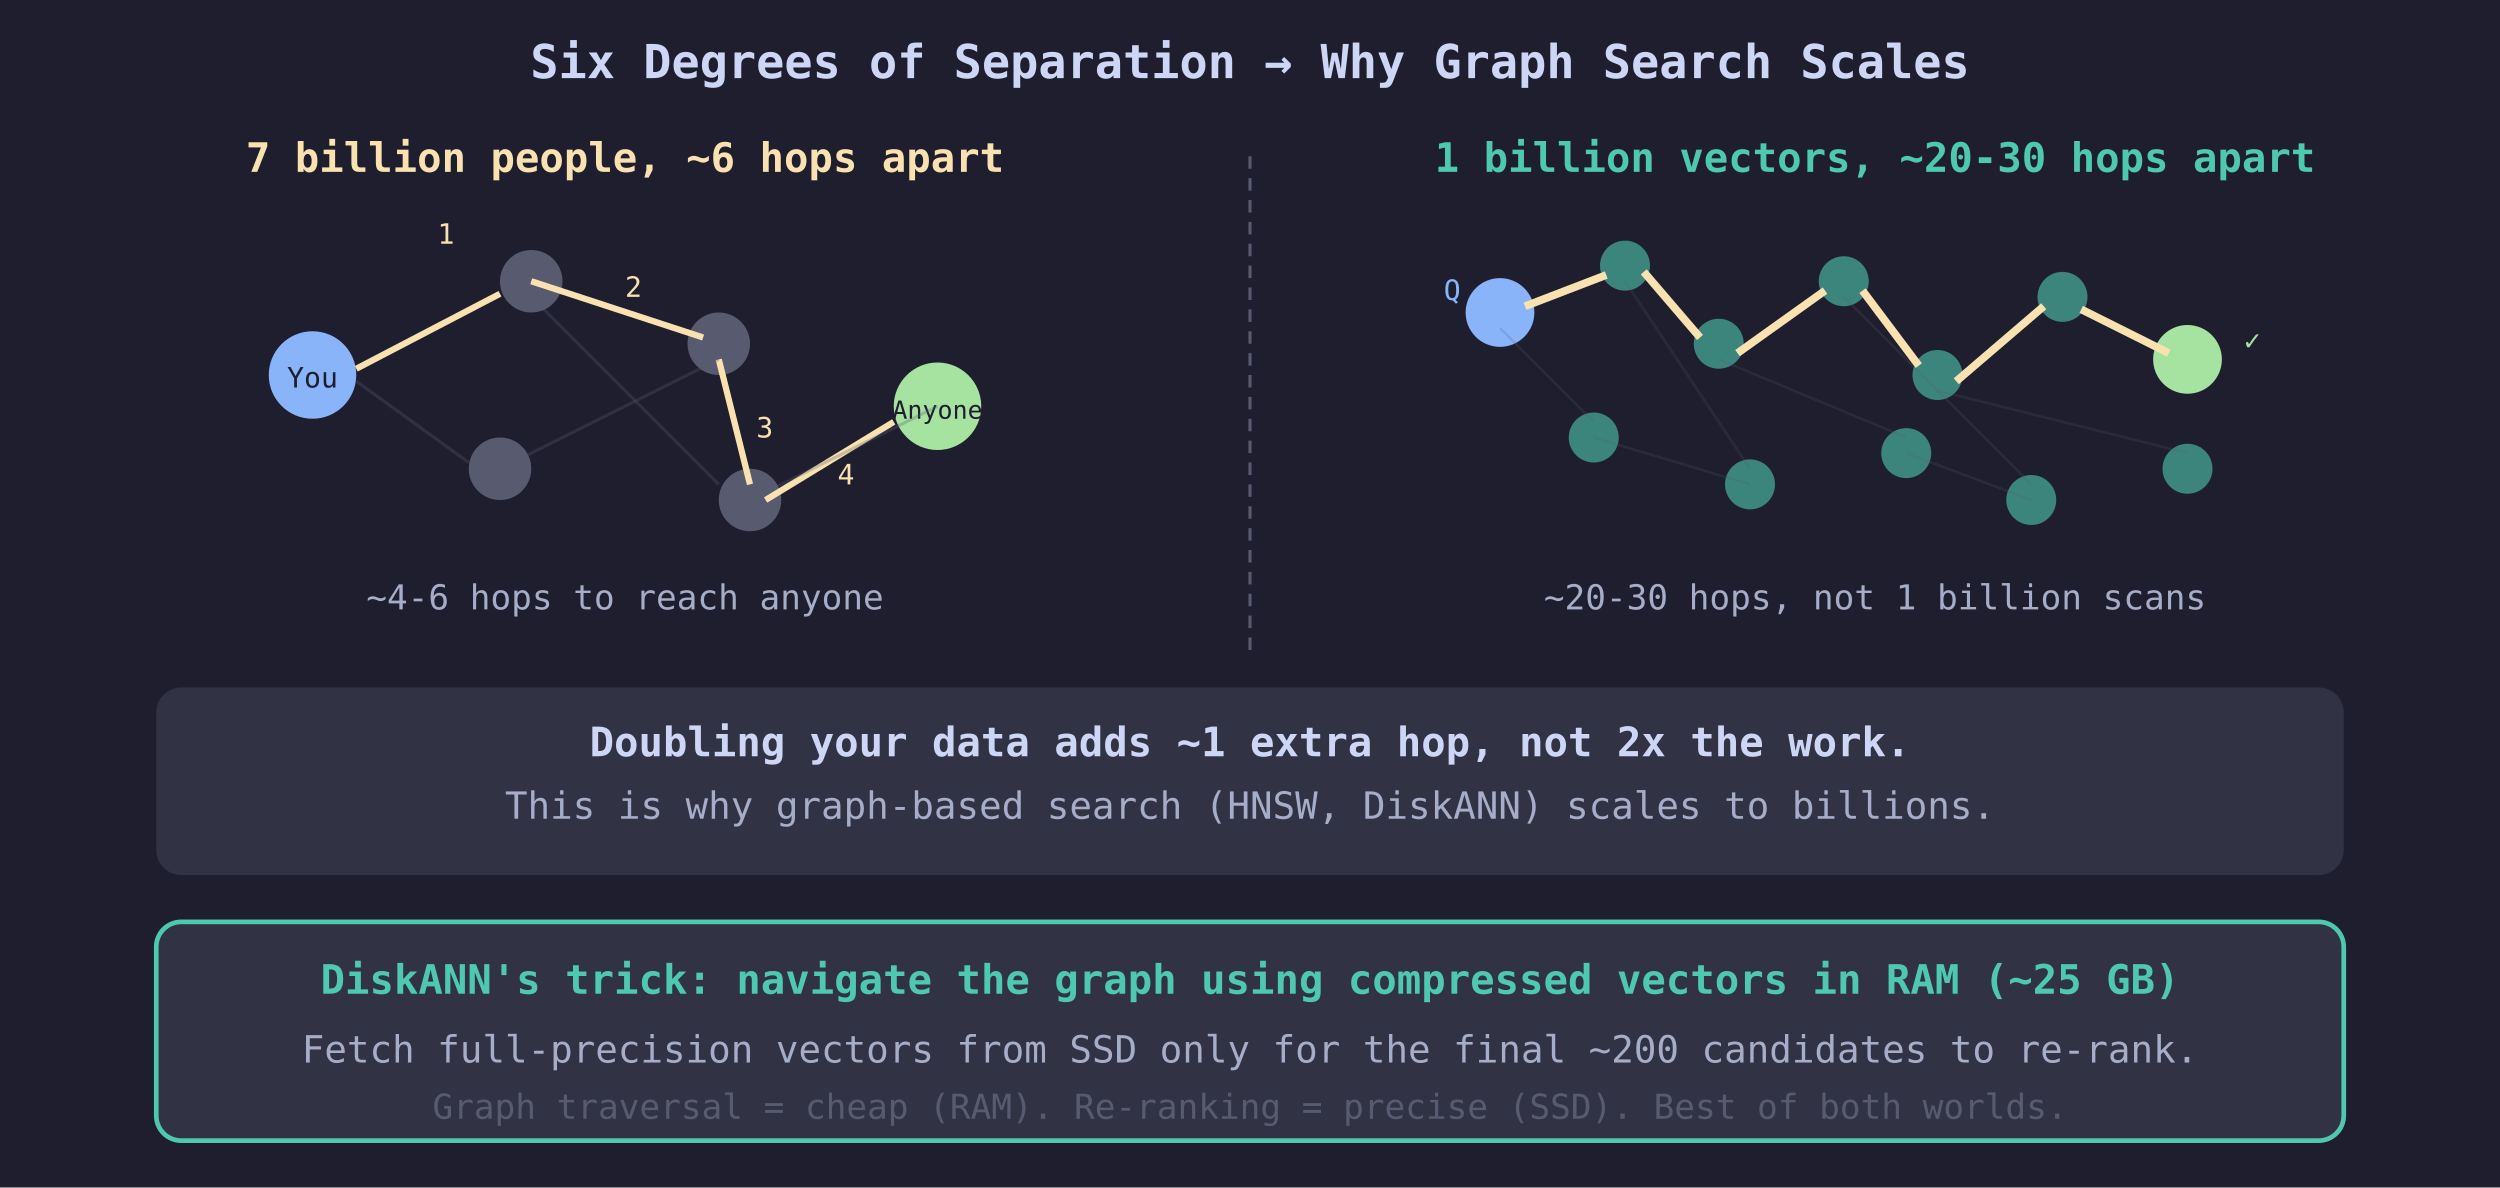
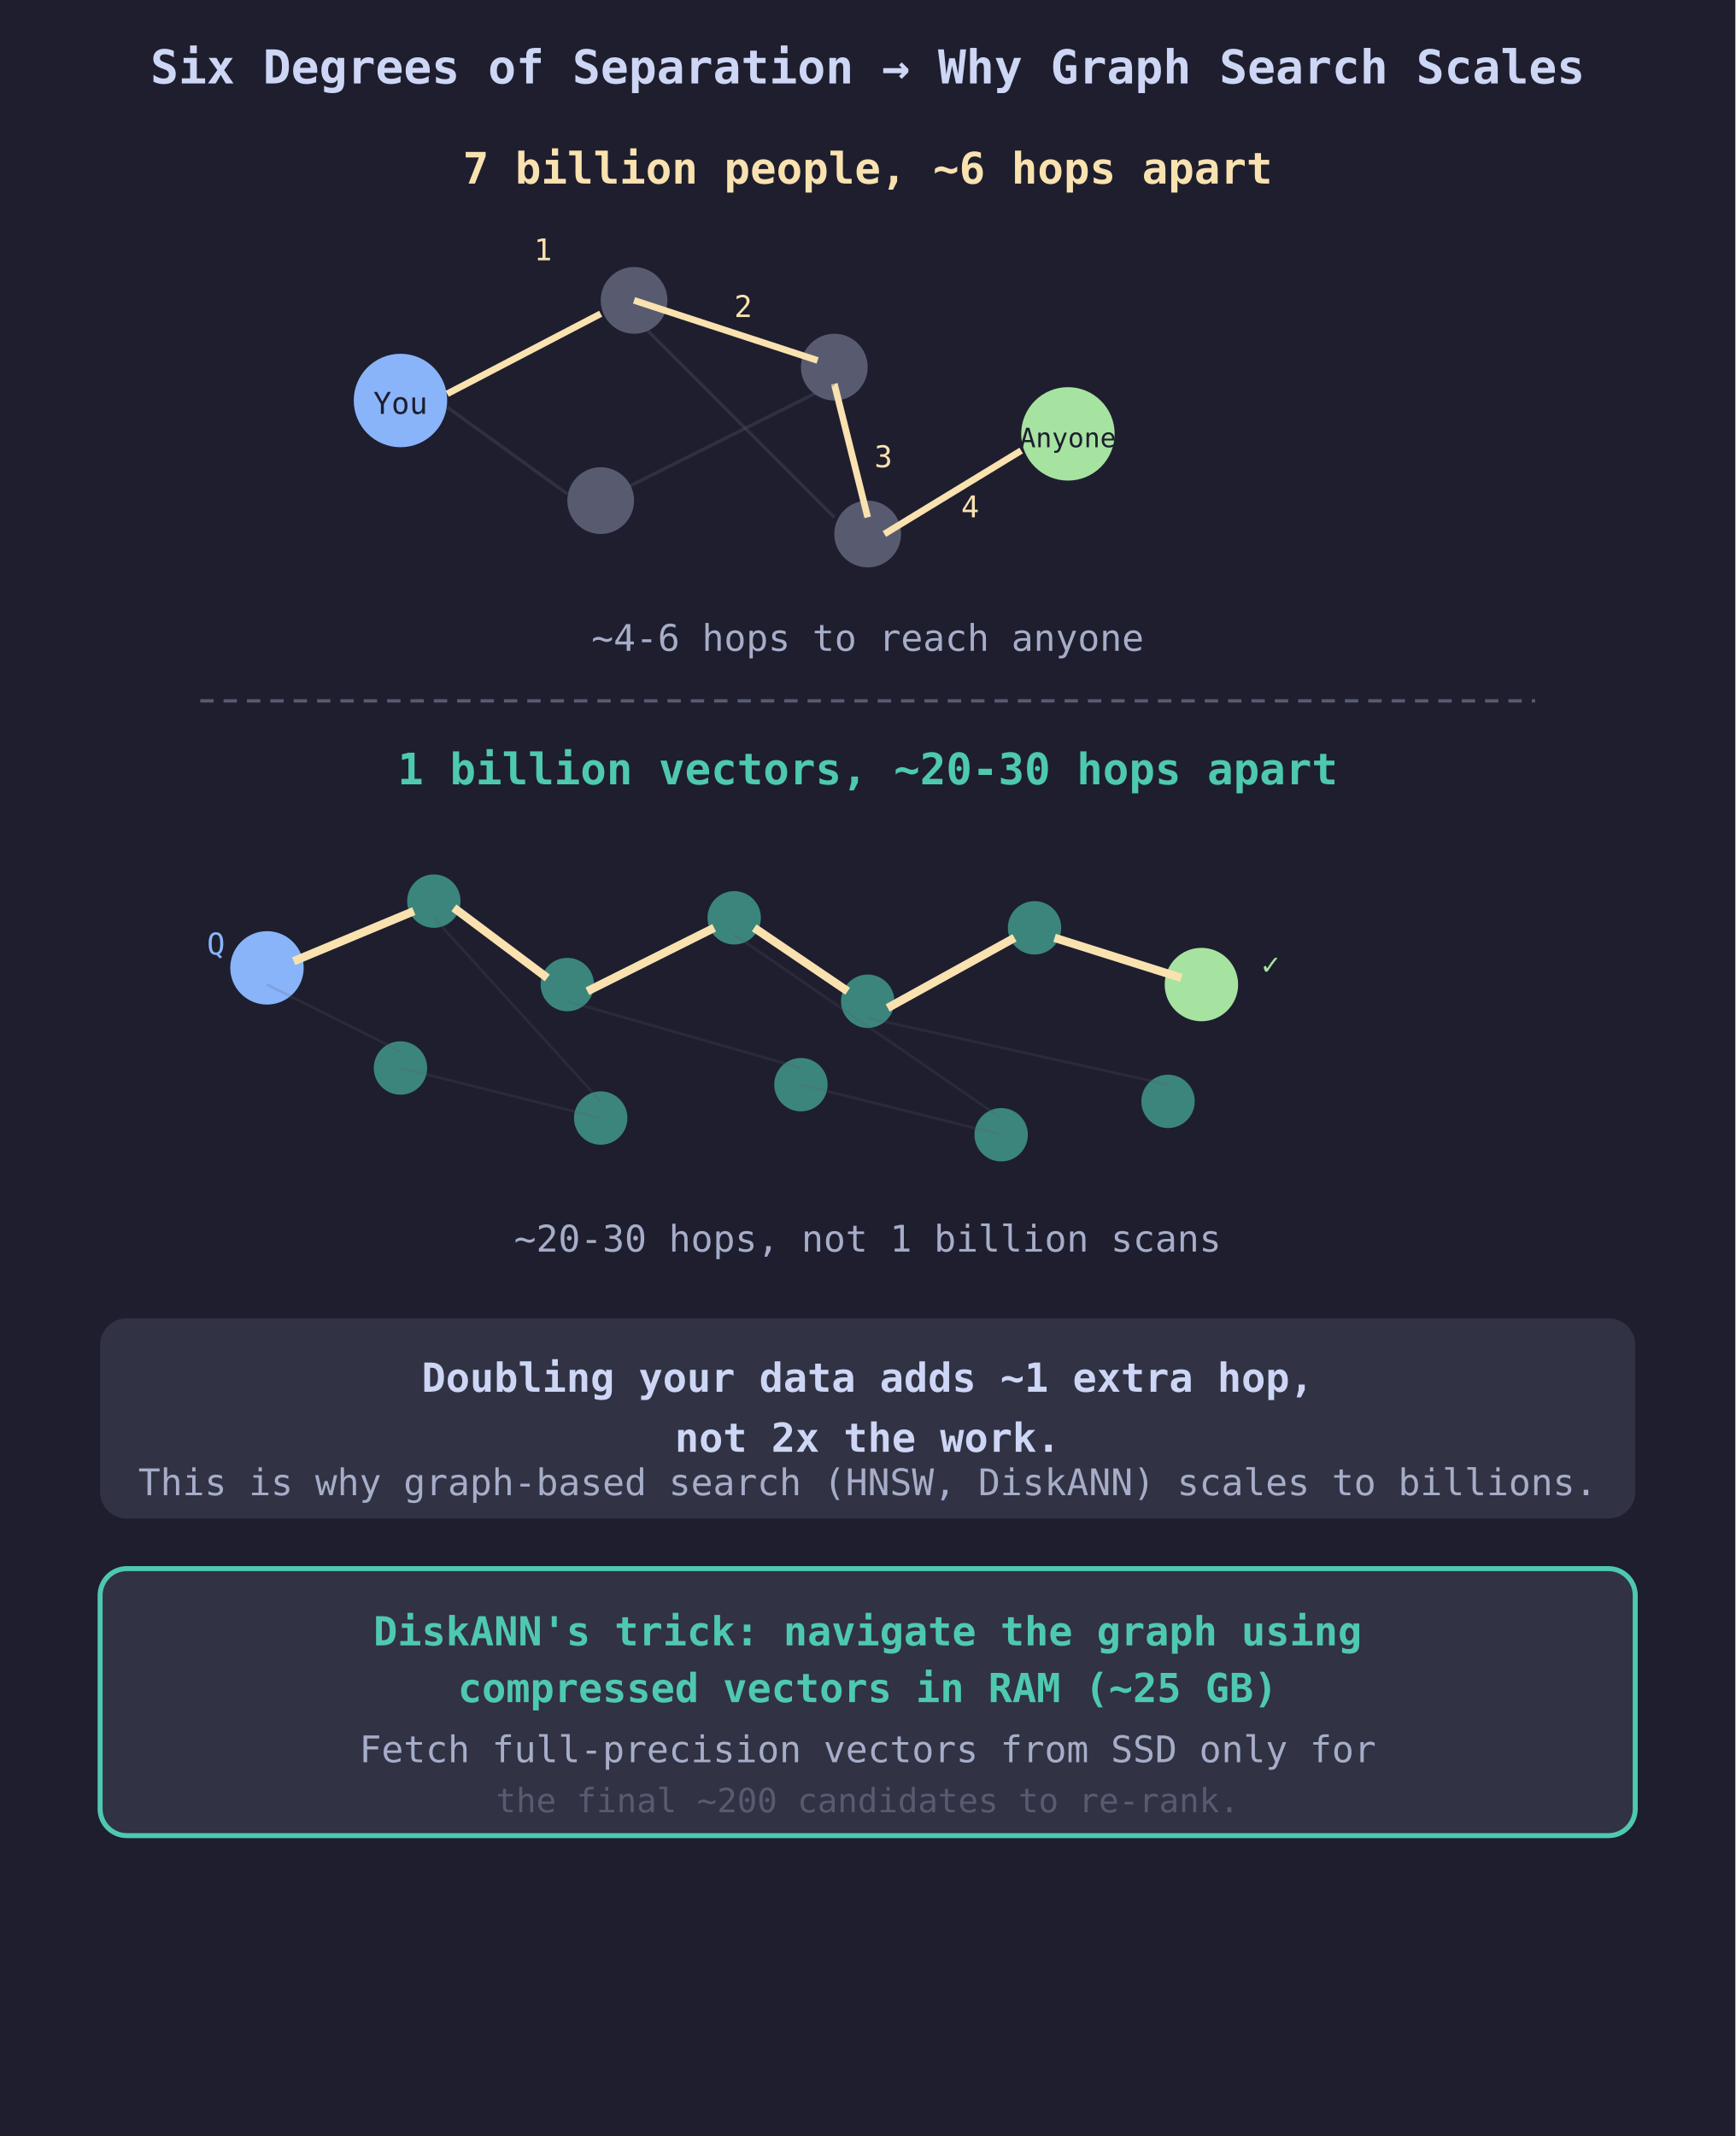
- <svg xmlns="http://www.w3.org/2000/svg" viewBox="0 0 800 380" font-family="monospace">
-   <rect width="800" height="380" fill="#1e1e2e" />
-   <text x="400" y="25" fill="#cdd6f4" font-size="15" font-weight="bold" text-anchor="middle">Six Degrees of Separation → Why Graph Search Scales</text>
-   <text x="200" y="55" fill="#f9e2af" font-size="13" text-anchor="middle" font-weight="bold">7 billion people, ~6 hops apart</text>
-   <circle cx="100" cy="120" r="14" fill="#89b4fa" />
-   <text x="100" y="124" fill="#1e1e2e" font-size="9" text-anchor="middle">You</text>
-   <circle cx="170" cy="90" r="10" fill="#585b70" />
-   <circle cx="160" cy="150" r="10" fill="#585b70" />
-   <circle cx="230" cy="110" r="10" fill="#585b70" />
-   <circle cx="240" cy="160" r="10" fill="#585b70" />
-   <circle cx="300" cy="130" r="14" fill="#a6e3a1" />
-   <text x="300" y="134" fill="#1e1e2e" font-size="8" text-anchor="middle">Anyone</text>
-   <line x1="114" y1="118" x2="160" y2="94" stroke="#f9e2af" stroke-width="2" />
-   <line x1="170" y1="90" x2="225" y2="108" stroke="#f9e2af" stroke-width="2" />
-   <line x1="230" y1="115" x2="240" y2="155" stroke="#f9e2af" stroke-width="2" />
-   <line x1="245" y1="160" x2="286" y2="135" stroke="#f9e2af" stroke-width="2" />
-   <line x1="114" y1="122" x2="150" y2="148" stroke="#585b70" stroke-width="1" opacity="0.3" />
-   <line x1="170" y1="95" x2="230" y2="155" stroke="#585b70" stroke-width="1" opacity="0.3" />
-   <line x1="160" y1="150" x2="230" y2="115" stroke="#585b70" stroke-width="1" opacity="0.3" />
-   <line x1="240" y1="160" x2="300" y2="130" stroke="#585b70" stroke-width="1" opacity="0.3" />
-   <text x="140" y="78" fill="#f9e2af" font-size="9">1</text>
-   <text x="200" y="95" fill="#f9e2af" font-size="9">2</text>
-   <text x="242" y="140" fill="#f9e2af" font-size="9">3</text>
-   <text x="268" y="155" fill="#f9e2af" font-size="9">4</text>
-   <text x="200" y="195" fill="#a6adc8" font-size="11" text-anchor="middle">~4-6 hops to reach anyone</text>
-   <line x1="400" y1="50" x2="400" y2="210" stroke="#585b70" stroke-width="1" stroke-dasharray="4,3" />
-   <text x="600" y="55" fill="#4EC9B0" font-size="13" text-anchor="middle" font-weight="bold">1 billion vectors, ~20-30 hops apart</text>
-   <circle cx="480" cy="100" r="8" fill="#4EC9B0" opacity="0.6" />
-   <circle cx="520" cy="85" r="8" fill="#4EC9B0" opacity="0.6" />
-   <circle cx="550" cy="110" r="8" fill="#4EC9B0" opacity="0.6" />
-   <circle cx="590" cy="90" r="8" fill="#4EC9B0" opacity="0.6" />
-   <circle cx="620" cy="120" r="8" fill="#4EC9B0" opacity="0.6" />
-   <circle cx="660" cy="95" r="8" fill="#4EC9B0" opacity="0.6" />
-   <circle cx="700" cy="115" r="8" fill="#4EC9B0" opacity="0.6" />
-   <circle cx="510" cy="140" r="8" fill="#4EC9B0" opacity="0.6" />
-   <circle cx="560" cy="155" r="8" fill="#4EC9B0" opacity="0.6" />
-   <circle cx="610" cy="145" r="8" fill="#4EC9B0" opacity="0.6" />
-   <circle cx="650" cy="160" r="8" fill="#4EC9B0" opacity="0.6" />
-   <circle cx="700" cy="150" r="8" fill="#4EC9B0" opacity="0.6" />
-   <circle cx="480" cy="100" r="10" fill="#89b4fa" stroke="#89b4fa" stroke-width="2" />
-   <text x="462" y="96" fill="#89b4fa" font-size="9">Q</text>
-   <circle cx="700" cy="115" r="10" fill="#a6e3a1" stroke="#a6e3a1" stroke-width="2" />
-   <text x="718" y="112" fill="#a6e3a1" font-size="9">✓</text>
-   <line x1="488" y1="98" x2="514" y2="88" stroke="#f9e2af" stroke-width="2.5" />
-   <line x1="526" y1="87" x2="544" y2="108" stroke="#f9e2af" stroke-width="2.5" />
-   <line x1="556" y1="113" x2="584" y2="93" stroke="#f9e2af" stroke-width="2.5" />
-   <line x1="596" y1="93" x2="614" y2="117" stroke="#f9e2af" stroke-width="2.5" />
-   <line x1="626" y1="122" x2="654" y2="98" stroke="#f9e2af" stroke-width="2.5" />
-   <line x1="666" y1="99" x2="694" y2="113" stroke="#f9e2af" stroke-width="2.5" />
-   <line x1="480" y1="105" x2="510" y2="135" stroke="#585b70" stroke-width="0.8" opacity="0.2" />
-   <line x1="520" y1="90" x2="560" y2="150" stroke="#585b70" stroke-width="0.8" opacity="0.2" />
-   <line x1="550" y1="115" x2="610" y2="140" stroke="#585b70" stroke-width="0.8" opacity="0.2" />
-   <line x1="590" y1="95" x2="650" y2="155" stroke="#585b70" stroke-width="0.8" opacity="0.2" />
-   <line x1="620" y1="125" x2="700" y2="145" stroke="#585b70" stroke-width="0.8" opacity="0.2" />
-   <line x1="510" y1="140" x2="560" y2="155" stroke="#585b70" stroke-width="0.8" opacity="0.2" />
-   <line x1="610" y1="145" x2="650" y2="160" stroke="#585b70" stroke-width="0.8" opacity="0.2" />
-   <text x="600" y="195" fill="#a6adc8" font-size="11" text-anchor="middle">~20-30 hops, not 1 billion scans</text>
-   <rect x="50" y="220" width="700" height="60" fill="#313244" rx="8" />
-   <text x="400" y="242" fill="#cdd6f4" font-size="13" text-anchor="middle" font-weight="bold">Doubling your data adds ~1 extra hop, not 2x the work.</text>
-   <text x="400" y="262" fill="#a6adc8" font-size="12" text-anchor="middle">This is why graph-based search (HNSW, DiskANN) scales to billions.</text>
-   <rect x="50" y="295" width="700" height="70" fill="#313244" rx="8" stroke="#4EC9B0" stroke-width="1.5" />
-   <text x="400" y="318" fill="#4EC9B0" font-size="13" text-anchor="middle" font-weight="bold">DiskANN's trick: navigate the graph using compressed vectors in RAM (~25 GB)</text>
-   <text x="400" y="340" fill="#a6adc8" font-size="12" text-anchor="middle">Fetch full-precision vectors from SSD only for the final ~200 candidates to re-rank.</text>
-   <text x="400" y="358" fill="#585b70" font-size="11" text-anchor="middle">Graph traversal = cheap (RAM). Re-ranking = precise (SSD). Best of both worlds.</text>
+ <svg xmlns="http://www.w3.org/2000/svg" viewBox="0 0 520 640" font-family="monospace">
+   <rect width="520" height="640" fill="#1e1e2e" />
+   <text x="260" y="25" fill="#cdd6f4" font-size="14" font-weight="bold" text-anchor="middle">Six Degrees of Separation → Why Graph Search Scales</text>
+   <text x="260" y="55" fill="#f9e2af" font-size="13" text-anchor="middle" font-weight="bold">7 billion people, ~6 hops apart</text>
+   <circle cx="120" cy="120" r="14" fill="#89b4fa" />
+   <text x="120" y="124" fill="#1e1e2e" font-size="9" text-anchor="middle">You</text>
+   <circle cx="190" cy="90" r="10" fill="#585b70" />
+   <circle cx="180" cy="150" r="10" fill="#585b70" />
+   <circle cx="250" cy="110" r="10" fill="#585b70" />
+   <circle cx="260" cy="160" r="10" fill="#585b70" />
+   <circle cx="320" cy="130" r="14" fill="#a6e3a1" />
+   <text x="320" y="134" fill="#1e1e2e" font-size="8" text-anchor="middle">Anyone</text>
+   <line x1="134" y1="118" x2="180" y2="94" stroke="#f9e2af" stroke-width="2" />
+   <line x1="190" y1="90" x2="245" y2="108" stroke="#f9e2af" stroke-width="2" />
+   <line x1="250" y1="115" x2="260" y2="155" stroke="#f9e2af" stroke-width="2" />
+   <line x1="265" y1="160" x2="306" y2="135" stroke="#f9e2af" stroke-width="2" />
+   <line x1="134" y1="122" x2="170" y2="148" stroke="#585b70" stroke-width="1" opacity="0.3" />
+   <line x1="190" y1="95" x2="250" y2="155" stroke="#585b70" stroke-width="1" opacity="0.3" />
+   <line x1="180" y1="150" x2="250" y2="115" stroke="#585b70" stroke-width="1" opacity="0.3" />
+   <text x="160" y="78" fill="#f9e2af" font-size="9">1</text>
+   <text x="220" y="95" fill="#f9e2af" font-size="9">2</text>
+   <text x="262" y="140" fill="#f9e2af" font-size="9">3</text>
+   <text x="288" y="155" fill="#f9e2af" font-size="9">4</text>
+   <text x="260" y="195" fill="#a6adc8" font-size="11" text-anchor="middle">~4-6 hops to reach anyone</text>
+   <line x1="60" y1="210" x2="460" y2="210" stroke="#585b70" stroke-width="1" stroke-dasharray="4,3" />
+   <text x="260" y="235" fill="#4EC9B0" font-size="13" text-anchor="middle" font-weight="bold">1 billion vectors, ~20-30 hops apart</text>
+   <circle cx="80" cy="290" r="8" fill="#4EC9B0" opacity="0.6" />
+   <circle cx="130" cy="270" r="8" fill="#4EC9B0" opacity="0.6" />
+   <circle cx="170" cy="295" r="8" fill="#4EC9B0" opacity="0.6" />
+   <circle cx="220" cy="275" r="8" fill="#4EC9B0" opacity="0.6" />
+   <circle cx="260" cy="300" r="8" fill="#4EC9B0" opacity="0.6" />
+   <circle cx="310" cy="278" r="8" fill="#4EC9B0" opacity="0.6" />
+   <circle cx="360" cy="295" r="8" fill="#4EC9B0" opacity="0.6" />
+   <circle cx="120" cy="320" r="8" fill="#4EC9B0" opacity="0.6" />
+   <circle cx="180" cy="335" r="8" fill="#4EC9B0" opacity="0.6" />
+   <circle cx="240" cy="325" r="8" fill="#4EC9B0" opacity="0.6" />
+   <circle cx="300" cy="340" r="8" fill="#4EC9B0" opacity="0.6" />
+   <circle cx="350" cy="330" r="8" fill="#4EC9B0" opacity="0.6" />
+   <circle cx="80" cy="290" r="10" fill="#89b4fa" stroke="#89b4fa" stroke-width="2" />
+   <text x="62" y="286" fill="#89b4fa" font-size="9">Q</text>
+   <circle cx="360" cy="295" r="10" fill="#a6e3a1" stroke="#a6e3a1" stroke-width="2" />
+   <text x="378" y="292" fill="#a6e3a1" font-size="9">✓</text>
+   <line x1="88" y1="288" x2="124" y2="273" stroke="#f9e2af" stroke-width="2.5" />
+   <line x1="136" y1="272" x2="164" y2="293" stroke="#f9e2af" stroke-width="2.5" />
+   <line x1="176" y1="297" x2="214" y2="278" stroke="#f9e2af" stroke-width="2.5" />
+   <line x1="226" y1="278" x2="254" y2="297" stroke="#f9e2af" stroke-width="2.5" />
+   <line x1="266" y1="302" x2="304" y2="281" stroke="#f9e2af" stroke-width="2.5" />
+   <line x1="316" y1="281" x2="354" y2="293" stroke="#f9e2af" stroke-width="2.5" />
+   <line x1="80" y1="295" x2="120" y2="315" stroke="#585b70" stroke-width="0.8" opacity="0.2" />
+   <line x1="130" y1="275" x2="180" y2="330" stroke="#585b70" stroke-width="0.8" opacity="0.2" />
+   <line x1="170" y1="300" x2="240" y2="320" stroke="#585b70" stroke-width="0.8" opacity="0.2" />
+   <line x1="220" y1="280" x2="300" y2="335" stroke="#585b70" stroke-width="0.8" opacity="0.2" />
+   <line x1="260" y1="305" x2="350" y2="325" stroke="#585b70" stroke-width="0.8" opacity="0.2" />
+   <line x1="120" y1="320" x2="180" y2="335" stroke="#585b70" stroke-width="0.8" opacity="0.2" />
+   <line x1="240" y1="325" x2="300" y2="340" stroke="#585b70" stroke-width="0.8" opacity="0.2" />
+   <text x="260" y="375" fill="#a6adc8" font-size="11" text-anchor="middle">~20-30 hops, not 1 billion scans</text>
+   <rect x="30" y="395" width="460" height="60" fill="#313244" rx="8" />
+   <text x="260" y="417" fill="#cdd6f4" font-size="12" text-anchor="middle" font-weight="bold">Doubling your data adds ~1 extra hop,</text>
+   <text x="260" y="435" fill="#cdd6f4" font-size="12" text-anchor="middle" font-weight="bold">not 2x the work.</text>
+   <text x="260" y="448" fill="#a6adc8" font-size="11" text-anchor="middle">This is why graph-based search (HNSW, DiskANN) scales to billions.</text>
+   <rect x="30" y="470" width="460" height="80" fill="#313244" rx="8" stroke="#4EC9B0" stroke-width="1.5" />
+   <text x="260" y="493" fill="#4EC9B0" font-size="12" text-anchor="middle" font-weight="bold">DiskANN's trick: navigate the graph using</text>
+   <text x="260" y="510" fill="#4EC9B0" font-size="12" text-anchor="middle" font-weight="bold">compressed vectors in RAM (~25 GB)</text>
+   <text x="260" y="528" fill="#a6adc8" font-size="11" text-anchor="middle">Fetch full-precision vectors from SSD only for</text>
+   <text x="260" y="543" fill="#585b70" font-size="10" text-anchor="middle">the final ~200 candidates to re-rank.</text>
</svg>
